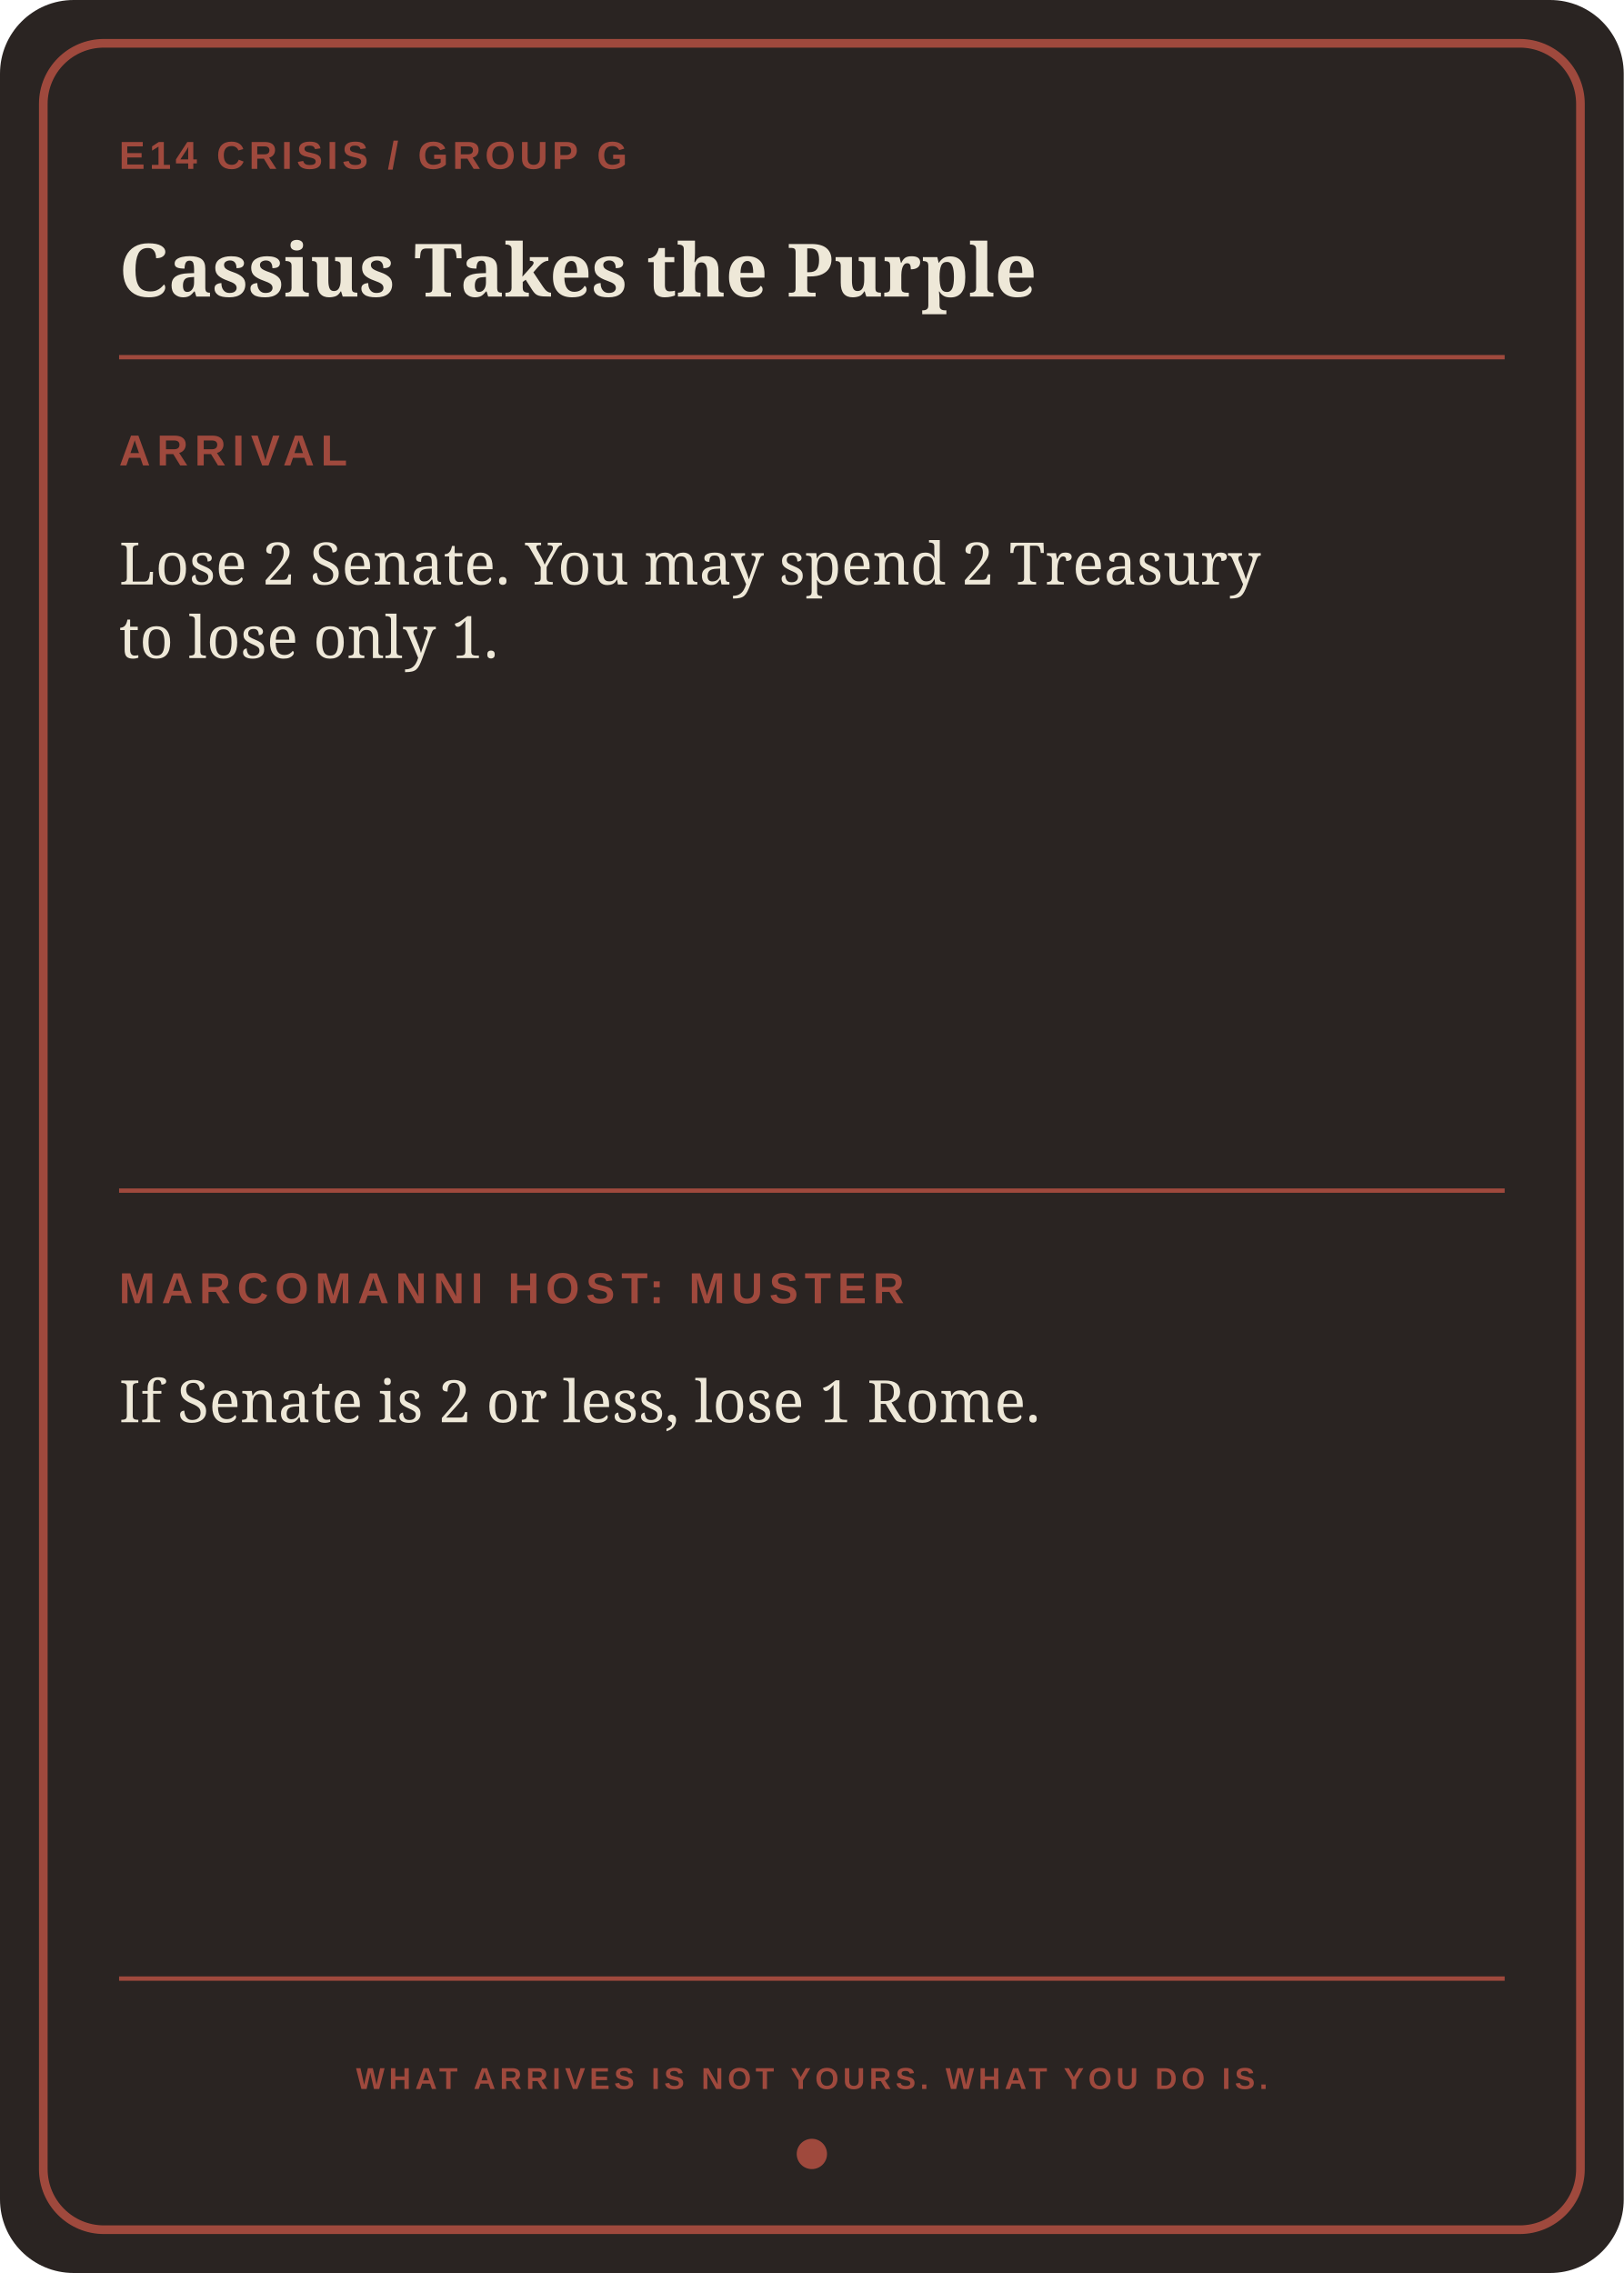
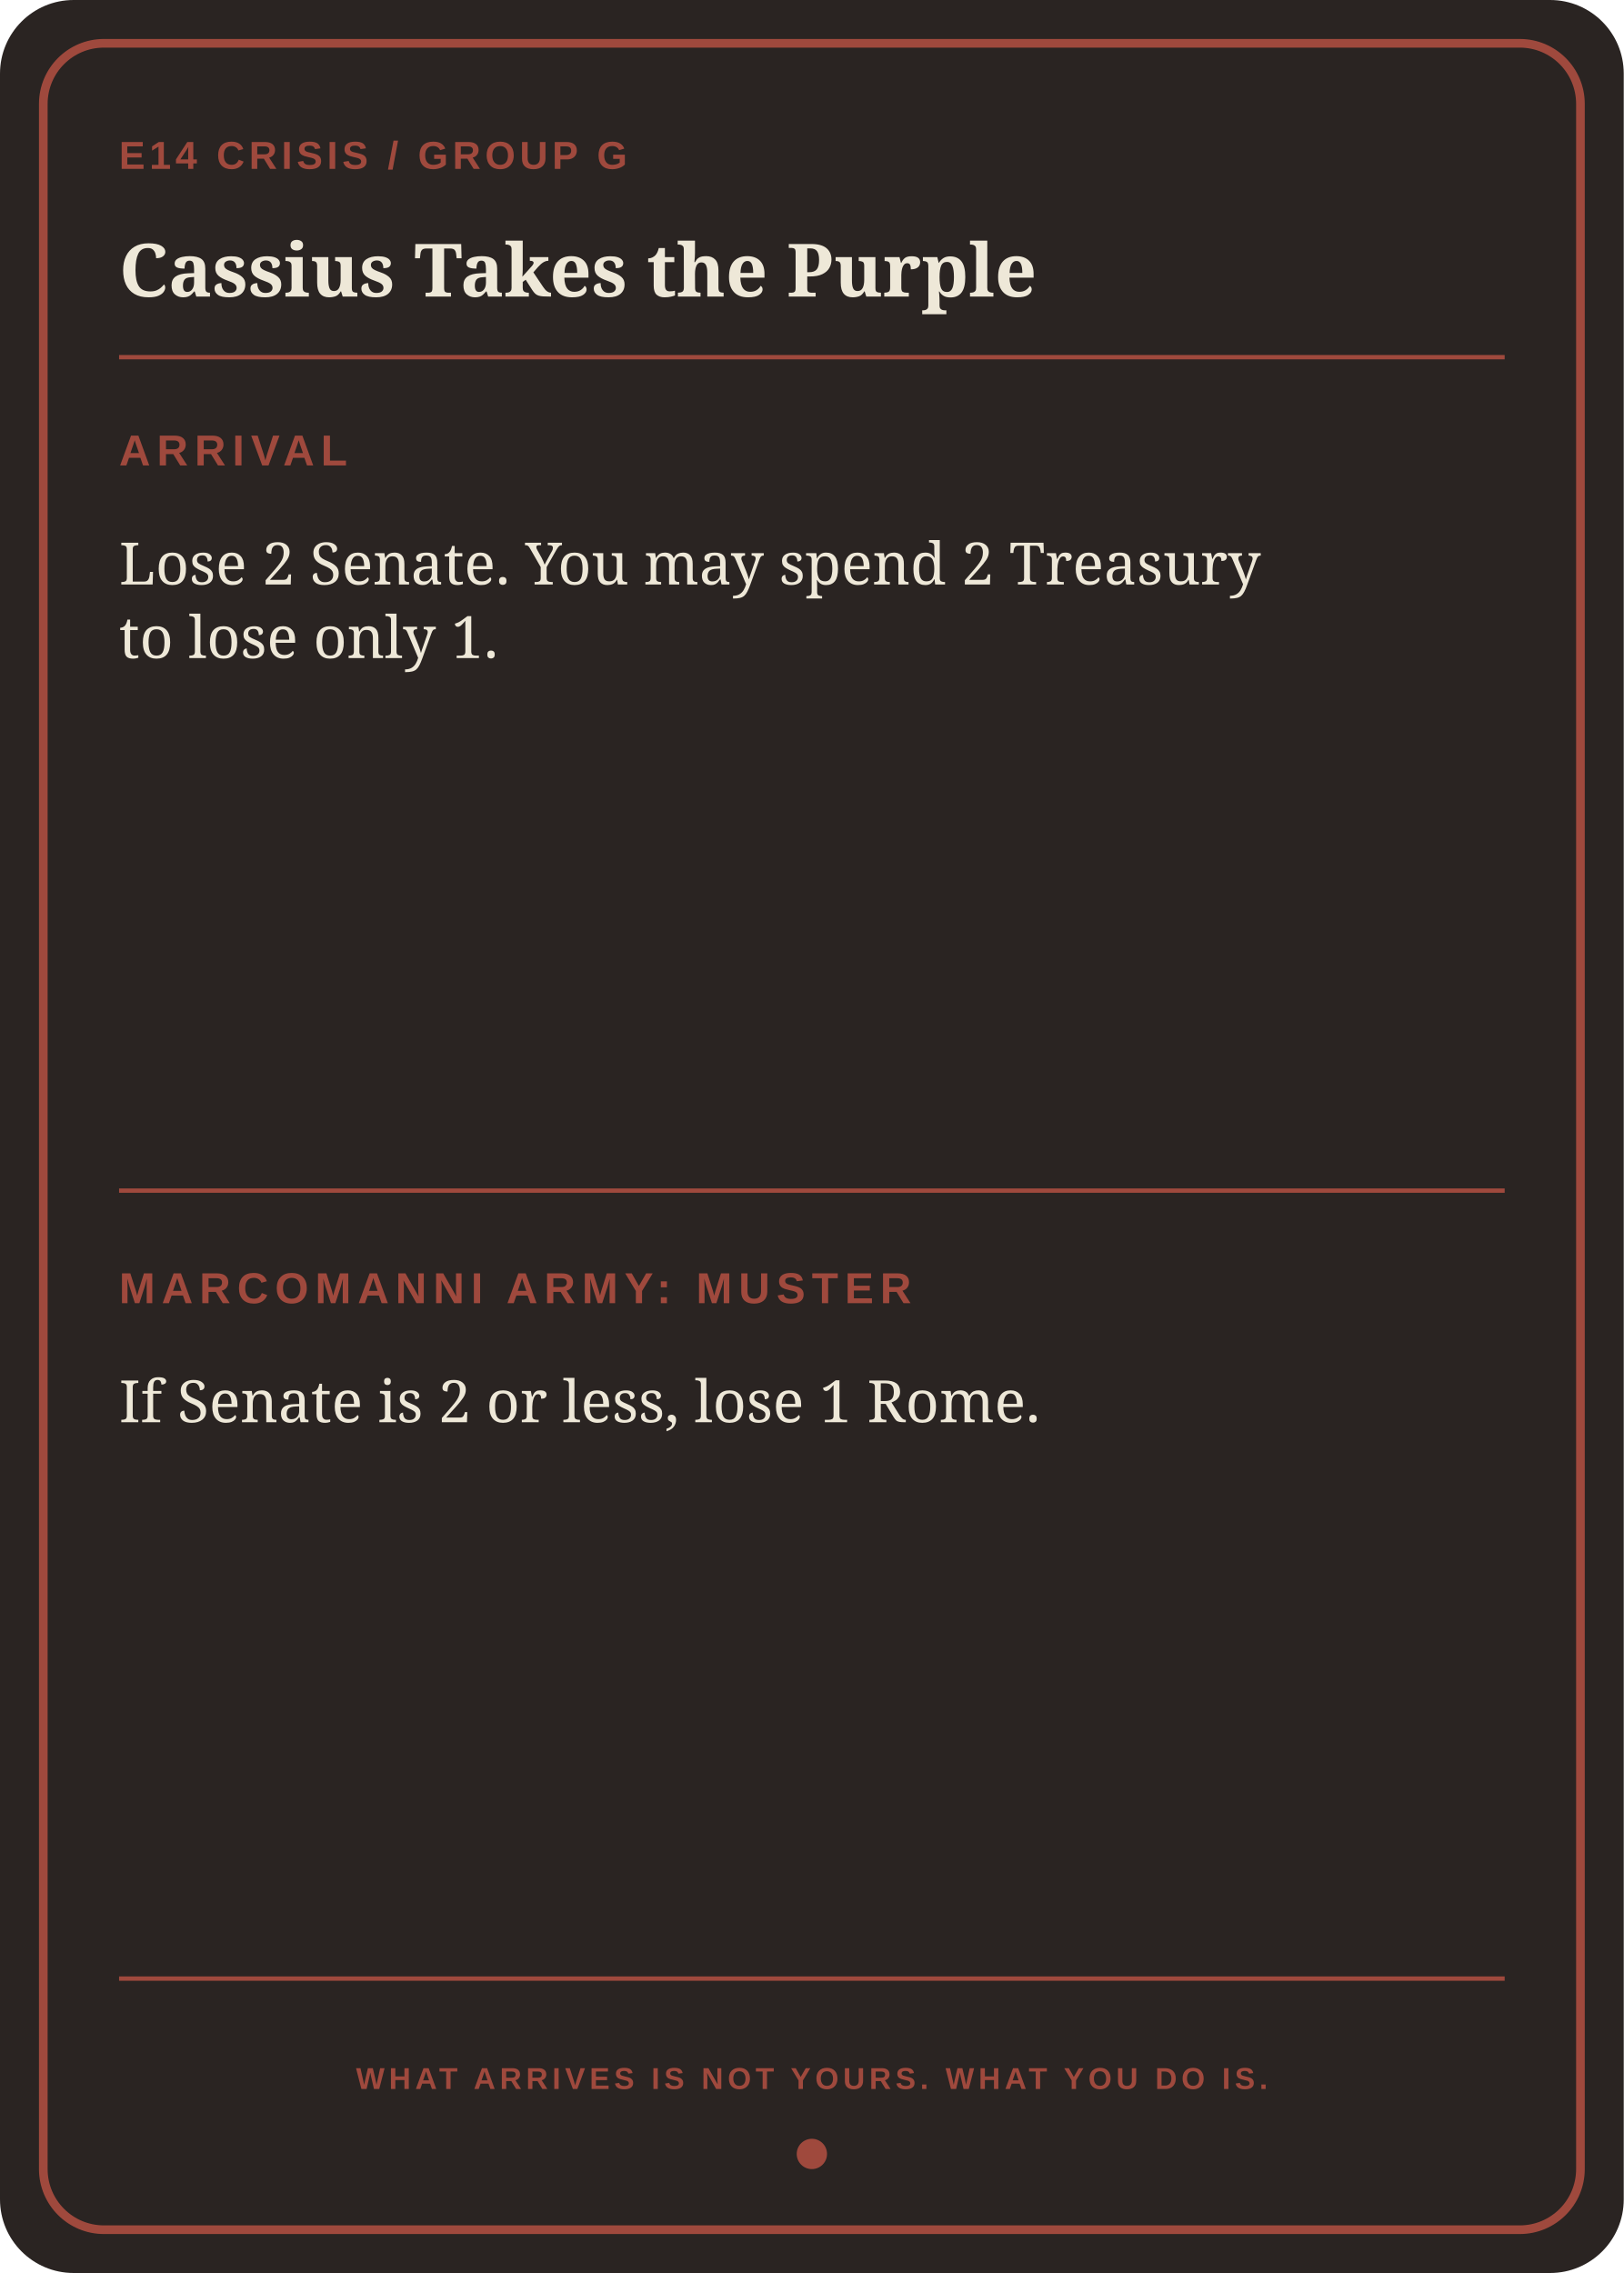
<svg xmlns="http://www.w3.org/2000/svg" width="2.5in" height="3.5in" viewBox="0 0 750 1050">
  <rect width="750" height="1050" rx="34" fill="#2a2422" />
  <rect x="20" y="20" width="710" height="1010" rx="28" fill="none" stroke="#9f493d" stroke-width="4" />
  <path d="M55 165H695M55 550H695M55 914H695" stroke="#9f493d" stroke-width="2" />
  <text x="55" y="78" fill="#9f493d" font-family="Arial,sans-serif" font-size="18" font-weight="bold" letter-spacing="2">E14  CRISIS / GROUP G</text>
  <text x="55" y="137" fill="#eee8d8" font-family="Georgia,serif" font-size="34" font-weight="bold">Cassius Takes the Purple</text>
  <text x="55" y="215" fill="#9f493d" font-family="Arial,sans-serif" font-size="20" font-weight="bold" letter-spacing="3">ARRIVAL</text>
  <text x="55" y="270" fill="#eee8d8" font-family="Georgia,serif" font-size="27">
    <tspan x="55" dy="0">Lose 2 Senate. You may spend 2 Treasury</tspan>
    <tspan x="55" dy="34">to lose only 1.</tspan>
  </text>
-   <text x="55" y="602" fill="#9f493d" font-family="Arial,sans-serif" font-size="20" font-weight="bold" letter-spacing="3">MARCOMANNI HOST: MUSTER</text>
+   <text x="55" y="602" fill="#9f493d" font-family="Arial,sans-serif" font-size="20" font-weight="bold" letter-spacing="3">MARCOMANNI ARMY: MUSTER</text>
  <text x="55" y="657" fill="#eee8d8" font-family="Georgia,serif" font-size="27">
    <tspan x="55" dy="0">If Senate is 2 or less, lose 1 Rome.</tspan>
  </text>
  <text x="375" y="965" text-anchor="middle" fill="#9f493d" font-family="Arial,sans-serif" font-size="14" font-weight="bold" letter-spacing="2">WHAT ARRIVES IS NOT YOURS. WHAT YOU DO IS.</text>
  <circle cx="375" cy="995" r="7" fill="#9f493d" />
</svg>
